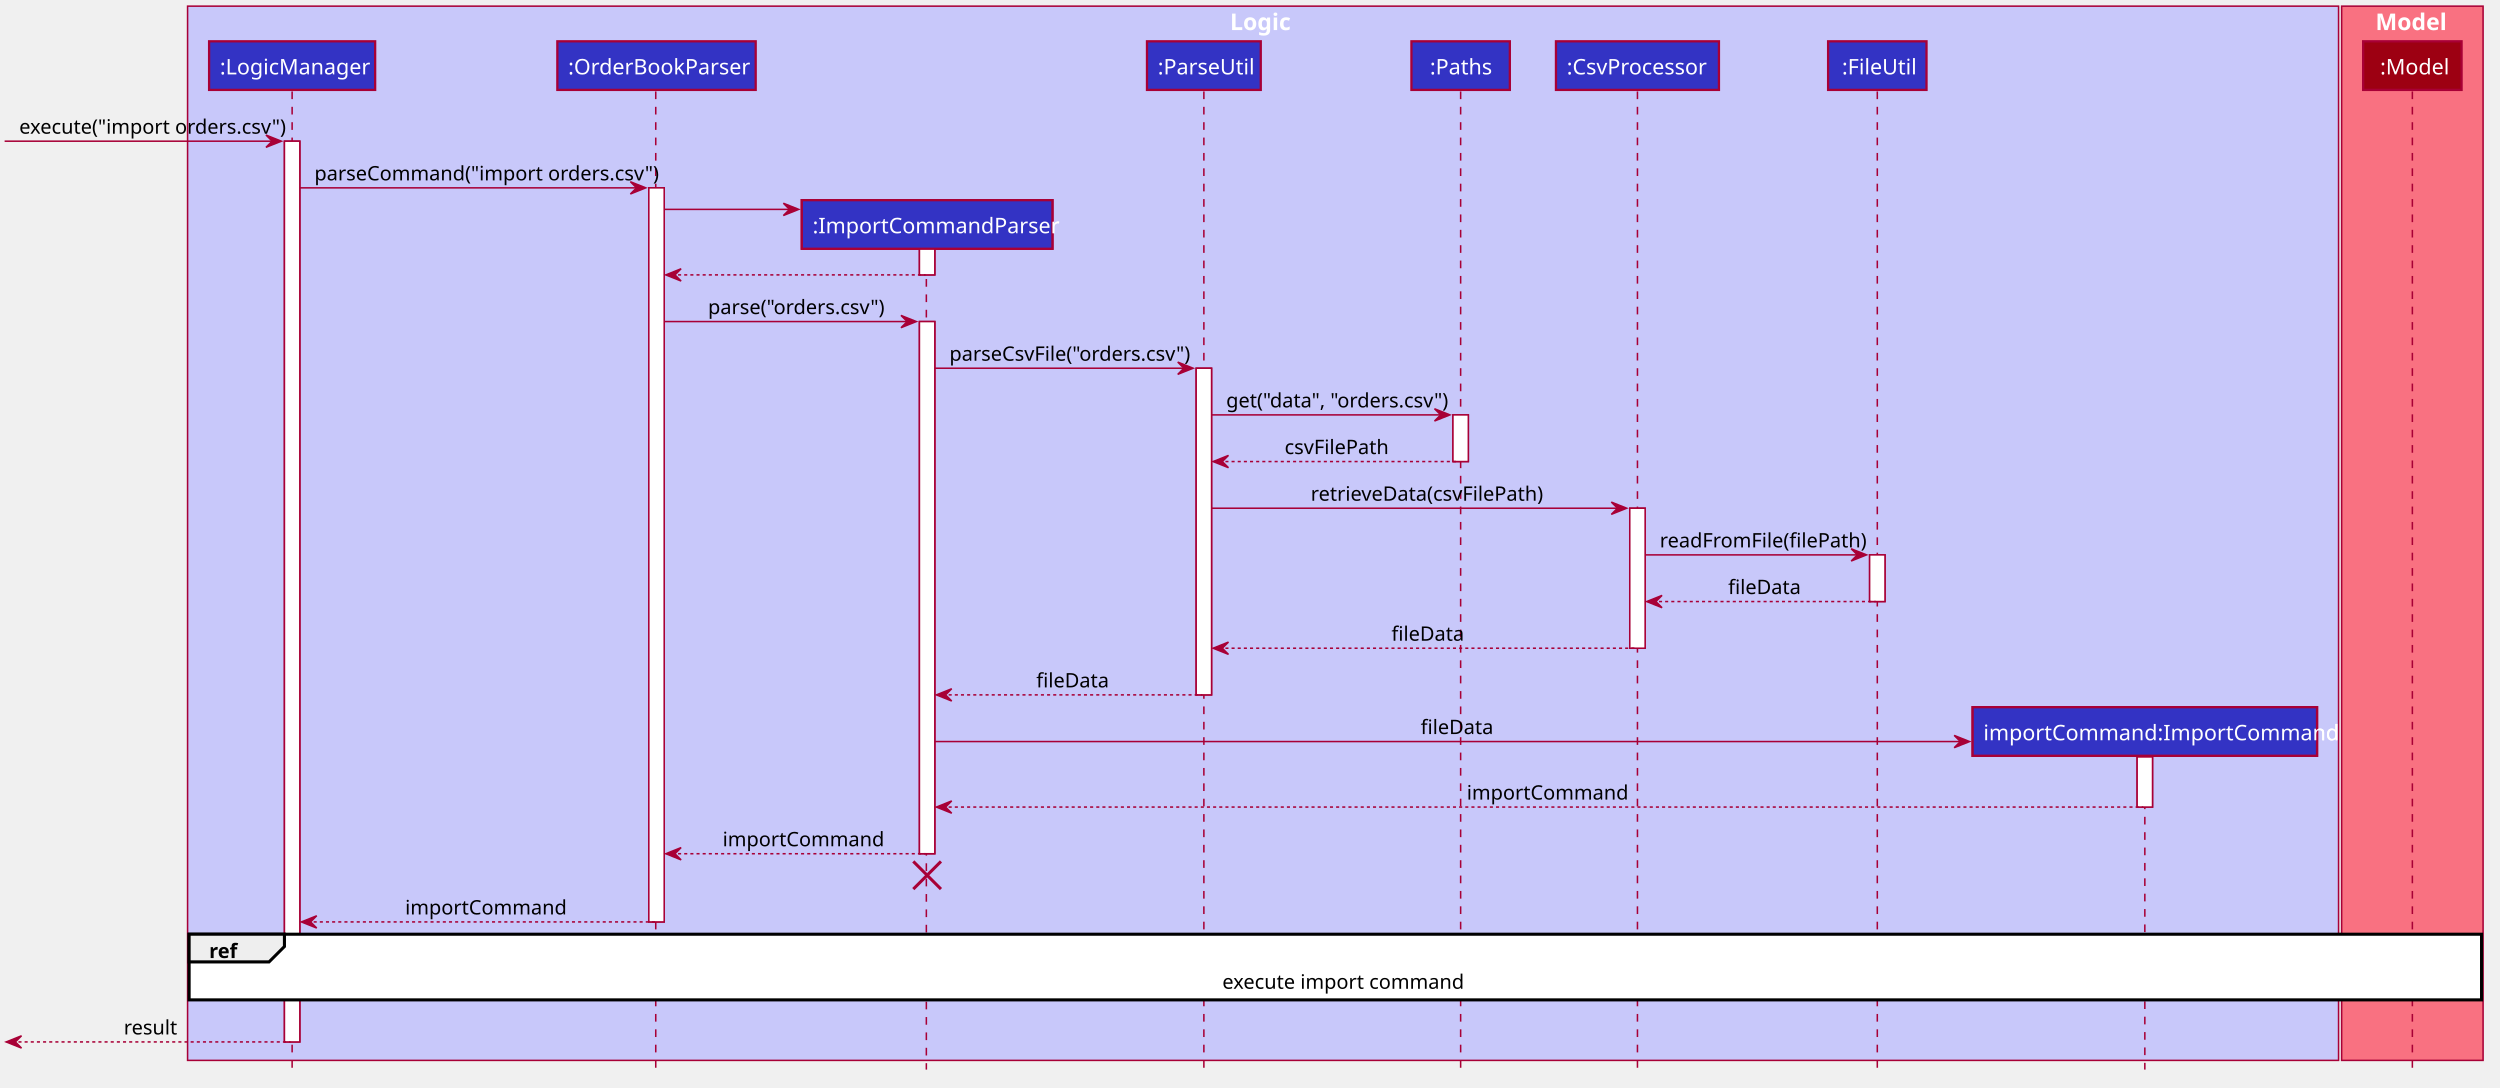
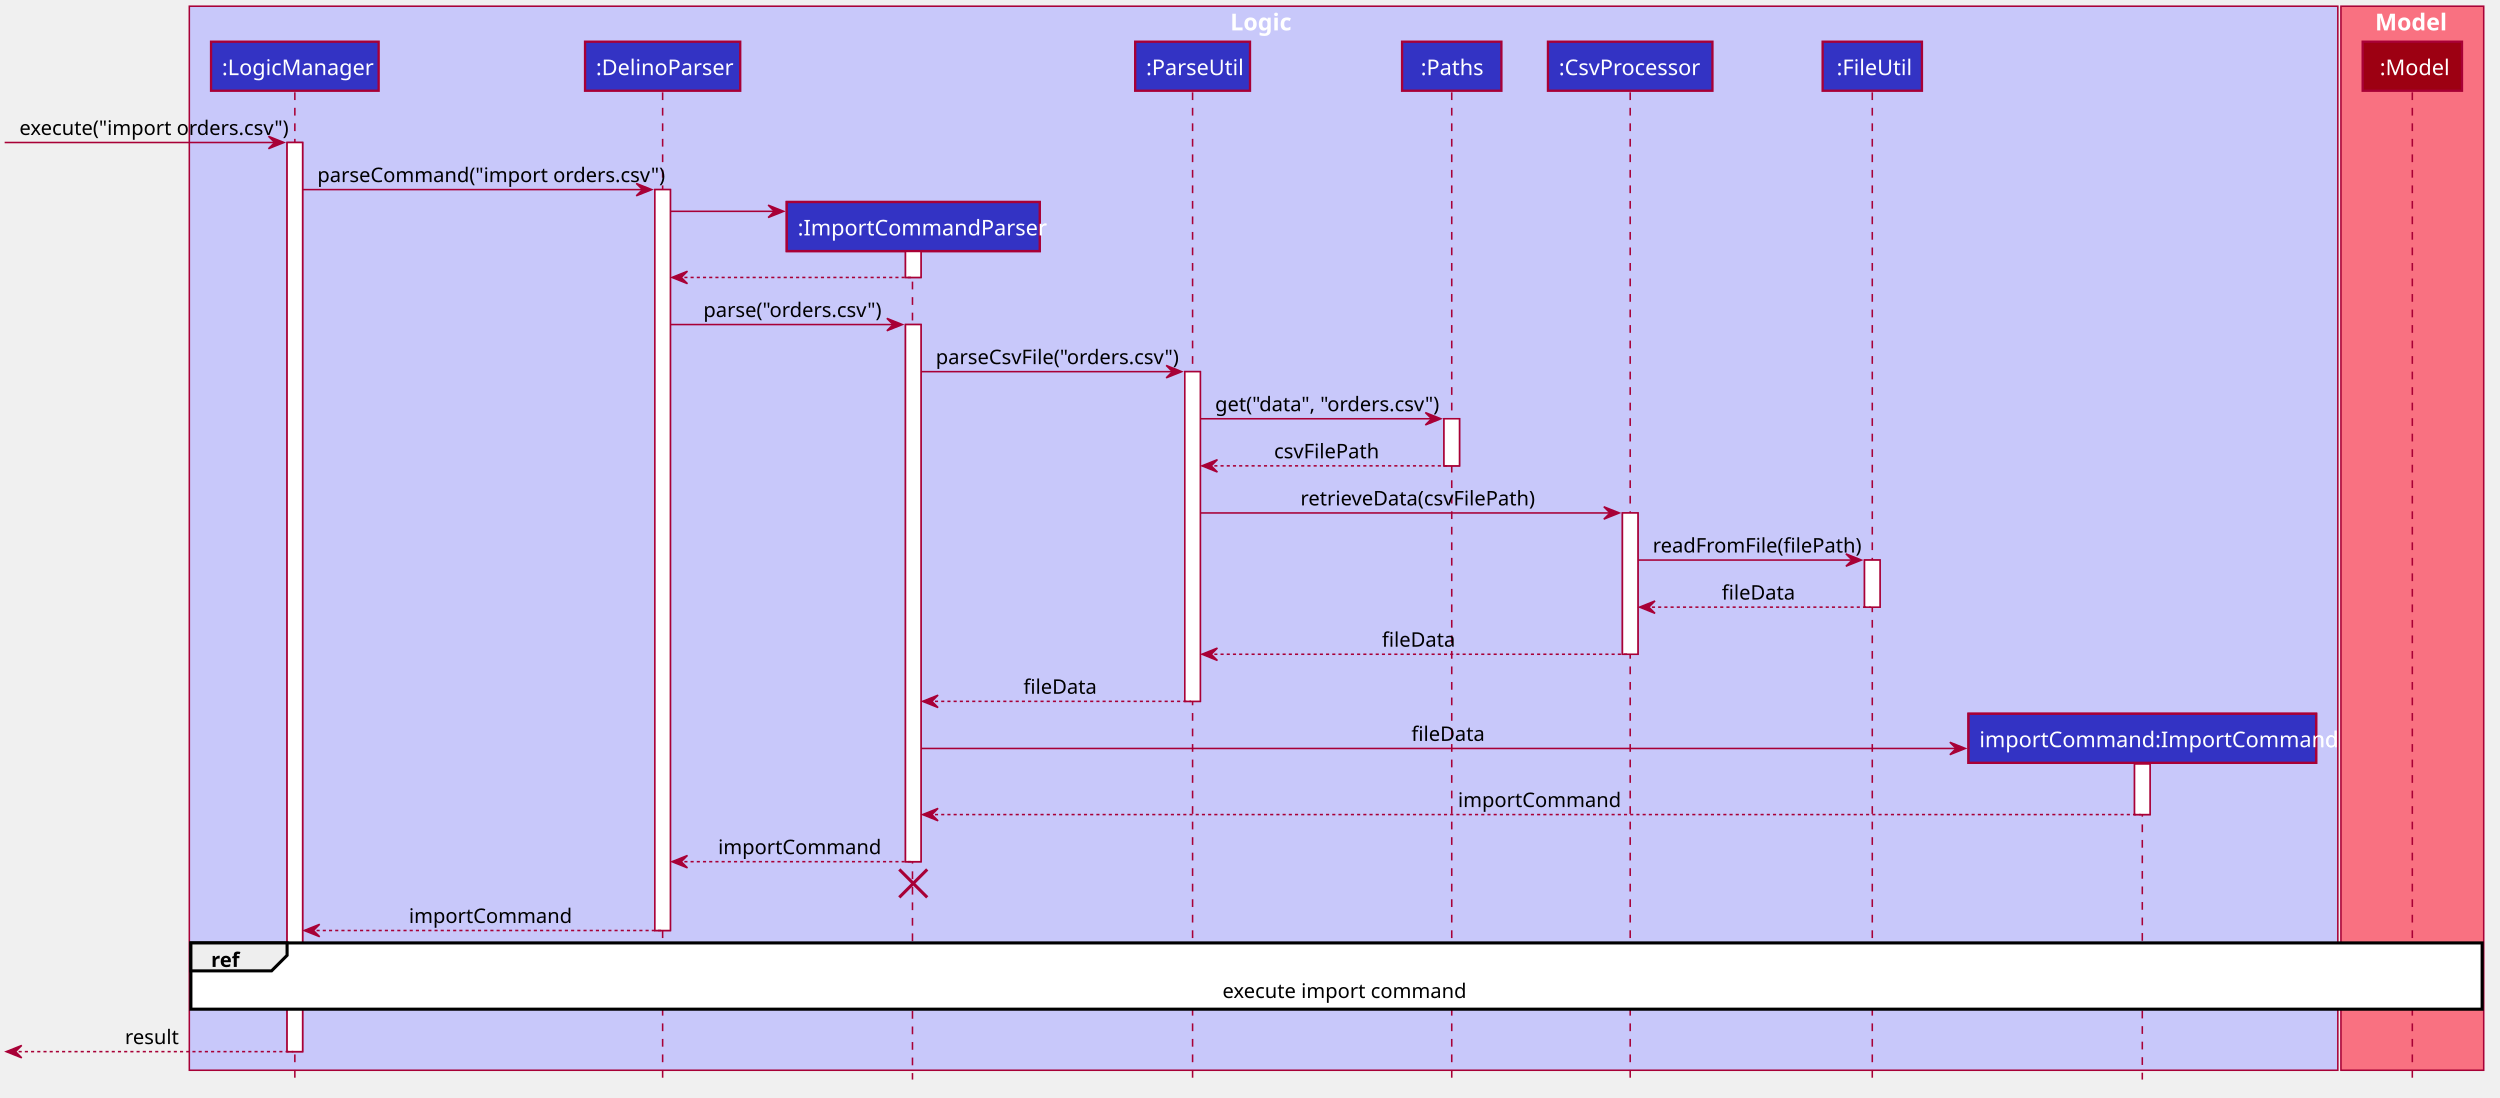
- <svg xmlns="http://www.w3.org/2000/svg" contentScriptType="application/ecmascript" contentStyleType="text/css" height="707px" preserveAspectRatio="none" style="width:1626px;height:707px;" version="1.1" viewBox="0 0 1626 707" width="1626px" zoomAndPan="magnify">
+ <svg xmlns="http://www.w3.org/2000/svg" contentScriptType="application/ecmascript" contentStyleType="text/css" height="707px" preserveAspectRatio="none" style="width:1611px;height:707px;" version="1.1" viewBox="0 0 1611 707" width="1611px" zoomAndPan="magnify">
  <defs />
  <g>
-     <rect fill="#C8C8FA" height="685.672" style="stroke: #A80036; stroke-width: 1.0;" width="1399" x="122" y="4" />
-     <text fill="#FFFFFF" font-family="sans-serif" font-size="15" font-weight="bold" lengthAdjust="spacingAndGlyphs" textLength="39" x="800" y="19.571">Logic</text>
-     <rect fill="#F97181" height="685.672" style="stroke: #A80036; stroke-width: 1.0;" width="92" x="1523" y="4" />
-     <text fill="#FFFFFF" font-family="sans-serif" font-size="15" font-weight="bold" lengthAdjust="spacingAndGlyphs" textLength="44" x="1545" y="19.571">Model</text>
+     <rect fill="#C8C8FA" height="685.672" style="stroke: #A80036; stroke-width: 1.0;" width="1384.5" x="122" y="4" />
+     <text fill="#FFFFFF" font-family="sans-serif" font-size="15" font-weight="bold" lengthAdjust="spacingAndGlyphs" textLength="39" x="792.75" y="19.571">Logic</text>
+     <rect fill="#F97181" height="685.672" style="stroke: #A80036; stroke-width: 1.0;" width="92" x="1508.5" y="4" />
+     <text fill="#FFFFFF" font-family="sans-serif" font-size="15" font-weight="bold" lengthAdjust="spacingAndGlyphs" textLength="44" x="1530.5" y="19.571">Model</text>
    <rect fill="#FFFFFF" height="585.844" style="stroke: #A80036; stroke-width: 1.0;" width="10" x="185" y="91.828" />
    <rect fill="#FFFFFF" height="477.438" style="stroke: #A80036; stroke-width: 1.0;" width="10" x="422" y="122.18" />
-     <rect fill="#FFFFFF" height="32.609" style="stroke: #A80036; stroke-width: 1.0;" width="10" x="598" y="146.18" />
-     <rect fill="#FFFFFF" height="346.125" style="stroke: #A80036; stroke-width: 1.0;" width="10" x="598" y="209.141" />
-     <rect fill="#FFFFFF" height="212.461" style="stroke: #A80036; stroke-width: 1.0;" width="10" x="778" y="239.492" />
-     <rect fill="#FFFFFF" height="30.352" style="stroke: #A80036; stroke-width: 1.0;" width="10" x="945" y="269.844" />
-     <rect fill="#FFFFFF" height="91.055" style="stroke: #A80036; stroke-width: 1.0;" width="10" x="1060" y="330.547" />
-     <rect fill="#FFFFFF" height="30.352" style="stroke: #A80036; stroke-width: 1.0;" width="10" x="1216" y="360.898" />
-     <rect fill="#FFFFFF" height="32.609" style="stroke: #A80036; stroke-width: 1.0;" width="10" x="1390" y="492.305" />
-     <rect fill="#3333C4" height="31.609" style="stroke: #A80036; stroke-width: 1.5;" width="163" x="521.5" y="130.18" />
-     <text fill="#FFFFFF" font-family="sans-serif" font-size="14" lengthAdjust="spacingAndGlyphs" textLength="149" x="528.5" y="151.713">:ImportCommandParser</text>
-     <rect fill="#3333C4" height="31.609" style="stroke: #A80036; stroke-width: 1.5;" width="224" x="1283" y="459.953" />
-     <text fill="#FFFFFF" font-family="sans-serif" font-size="14" lengthAdjust="spacingAndGlyphs" textLength="210" x="1290" y="481.486">importCommand:ImportCommand</text>
+     <rect fill="#FFFFFF" height="32.609" style="stroke: #A80036; stroke-width: 1.0;" width="10" x="583.5" y="146.18" />
+     <rect fill="#FFFFFF" height="346.125" style="stroke: #A80036; stroke-width: 1.0;" width="10" x="583.5" y="209.141" />
+     <rect fill="#FFFFFF" height="212.461" style="stroke: #A80036; stroke-width: 1.0;" width="10" x="763.5" y="239.492" />
+     <rect fill="#FFFFFF" height="30.352" style="stroke: #A80036; stroke-width: 1.0;" width="10" x="930.5" y="269.844" />
+     <rect fill="#FFFFFF" height="91.055" style="stroke: #A80036; stroke-width: 1.0;" width="10" x="1045.5" y="330.547" />
+     <rect fill="#FFFFFF" height="30.352" style="stroke: #A80036; stroke-width: 1.0;" width="10" x="1201.5" y="360.898" />
+     <rect fill="#FFFFFF" height="32.609" style="stroke: #A80036; stroke-width: 1.0;" width="10" x="1375.5" y="492.305" />
+     <rect fill="#3333C4" height="31.609" style="stroke: #A80036; stroke-width: 1.5;" width="163" x="507" y="130.18" />
+     <text fill="#FFFFFF" font-family="sans-serif" font-size="14" lengthAdjust="spacingAndGlyphs" textLength="149" x="514" y="151.713">:ImportCommandParser</text>
+     <rect fill="#3333C4" height="31.609" style="stroke: #A80036; stroke-width: 1.5;" width="224" x="1268.5" y="459.953" />
+     <text fill="#FFFFFF" font-family="sans-serif" font-size="14" lengthAdjust="spacingAndGlyphs" textLength="210" x="1275.5" y="481.486">importCommand:ImportCommand</text>
    <line style="stroke: #A80036; stroke-width: 1.0; stroke-dasharray: 5.0,5.0;" x1="190" x2="190" y1="59.477" y2="695.672" />
-     <line style="stroke: #A80036; stroke-width: 1.0; stroke-dasharray: 5.0,5.0;" x1="426.5" x2="426.5" y1="59.477" y2="695.672" />
-     <line style="stroke: #A80036; stroke-width: 1.0; stroke-dasharray: 5.0,5.0;" x1="602.5" x2="602.5" y1="161.484" y2="695.672" />
-     <line style="stroke: #A80036; stroke-width: 1.0; stroke-dasharray: 5.0,5.0;" x1="783" x2="783" y1="59.477" y2="695.672" />
-     <line style="stroke: #A80036; stroke-width: 1.0; stroke-dasharray: 5.0,5.0;" x1="950" x2="950" y1="59.477" y2="695.672" />
-     <line style="stroke: #A80036; stroke-width: 1.0; stroke-dasharray: 5.0,5.0;" x1="1065" x2="1065" y1="59.477" y2="695.672" />
-     <line style="stroke: #A80036; stroke-width: 1.0; stroke-dasharray: 5.0,5.0;" x1="1221" x2="1221" y1="59.477" y2="695.672" />
-     <line style="stroke: #A80036; stroke-width: 1.0; stroke-dasharray: 5.0,5.0;" x1="1395" x2="1395" y1="491.258" y2="695.672" />
-     <line style="stroke: #A80036; stroke-width: 1.0; stroke-dasharray: 5.0,5.0;" x1="1569" x2="1569" y1="59.477" y2="695.672" />
+     <line style="stroke: #A80036; stroke-width: 1.0; stroke-dasharray: 5.0,5.0;" x1="427" x2="427" y1="59.477" y2="695.672" />
+     <line style="stroke: #A80036; stroke-width: 1.0; stroke-dasharray: 5.0,5.0;" x1="588" x2="588" y1="161.484" y2="695.672" />
+     <line style="stroke: #A80036; stroke-width: 1.0; stroke-dasharray: 5.0,5.0;" x1="768.5" x2="768.5" y1="59.477" y2="695.672" />
+     <line style="stroke: #A80036; stroke-width: 1.0; stroke-dasharray: 5.0,5.0;" x1="935.5" x2="935.5" y1="59.477" y2="695.672" />
+     <line style="stroke: #A80036; stroke-width: 1.0; stroke-dasharray: 5.0,5.0;" x1="1050.5" x2="1050.5" y1="59.477" y2="695.672" />
+     <line style="stroke: #A80036; stroke-width: 1.0; stroke-dasharray: 5.0,5.0;" x1="1206.5" x2="1206.5" y1="59.477" y2="695.672" />
+     <line style="stroke: #A80036; stroke-width: 1.0; stroke-dasharray: 5.0,5.0;" x1="1380.5" x2="1380.5" y1="491.258" y2="695.672" />
+     <line style="stroke: #A80036; stroke-width: 1.0; stroke-dasharray: 5.0,5.0;" x1="1554.5" x2="1554.5" y1="59.477" y2="695.672" />
    <rect fill="#3333C4" height="31.609" style="stroke: #A80036; stroke-width: 1.5;" width="108" x="136" y="26.867" />
    <text fill="#FFFFFF" font-family="sans-serif" font-size="14" lengthAdjust="spacingAndGlyphs" textLength="94" x="143" y="48.4">:LogicManager</text>
-     <rect fill="#3333C4" height="31.609" style="stroke: #A80036; stroke-width: 1.5;" width="129" x="362.5" y="26.867" />
-     <text fill="#FFFFFF" font-family="sans-serif" font-size="14" lengthAdjust="spacingAndGlyphs" textLength="115" x="369.5" y="48.4">:OrderBookParser</text>
-     <rect fill="#3333C4" height="31.609" style="stroke: #A80036; stroke-width: 1.5;" width="74" x="746" y="26.867" />
-     <text fill="#FFFFFF" font-family="sans-serif" font-size="14" lengthAdjust="spacingAndGlyphs" textLength="60" x="753" y="48.4">:ParseUtil</text>
-     <rect fill="#3333C4" height="31.609" style="stroke: #A80036; stroke-width: 1.5;" width="64" x="918" y="26.867" />
-     <text fill="#FFFFFF" font-family="sans-serif" font-size="14" lengthAdjust="spacingAndGlyphs" textLength="40" x="930" y="48.4">:Paths</text>
-     <rect fill="#3333C4" height="31.609" style="stroke: #A80036; stroke-width: 1.5;" width="106" x="1012" y="26.867" />
-     <text fill="#FFFFFF" font-family="sans-serif" font-size="14" lengthAdjust="spacingAndGlyphs" textLength="92" x="1019" y="48.4">:CsvProcessor</text>
-     <rect fill="#3333C4" height="31.609" style="stroke: #A80036; stroke-width: 1.5;" width="64" x="1189" y="26.867" />
-     <text fill="#FFFFFF" font-family="sans-serif" font-size="14" lengthAdjust="spacingAndGlyphs" textLength="46" x="1198" y="48.4">:FileUtil</text>
-     <rect fill="#9D0012" height="31.609" style="stroke: #A80036; stroke-width: 1.5;" width="64" x="1537" y="26.867" />
-     <text fill="#FFFFFF" font-family="sans-serif" font-size="14" lengthAdjust="spacingAndGlyphs" textLength="42" x="1548" y="48.4">:Model</text>
+     <rect fill="#3333C4" height="31.609" style="stroke: #A80036; stroke-width: 1.5;" width="100" x="377" y="26.867" />
+     <text fill="#FFFFFF" font-family="sans-serif" font-size="14" lengthAdjust="spacingAndGlyphs" textLength="86" x="384" y="48.4">:DelinoParser</text>
+     <rect fill="#3333C4" height="31.609" style="stroke: #A80036; stroke-width: 1.5;" width="74" x="731.5" y="26.867" />
+     <text fill="#FFFFFF" font-family="sans-serif" font-size="14" lengthAdjust="spacingAndGlyphs" textLength="60" x="738.5" y="48.4">:ParseUtil</text>
+     <rect fill="#3333C4" height="31.609" style="stroke: #A80036; stroke-width: 1.5;" width="64" x="903.5" y="26.867" />
+     <text fill="#FFFFFF" font-family="sans-serif" font-size="14" lengthAdjust="spacingAndGlyphs" textLength="40" x="915.5" y="48.4">:Paths</text>
+     <rect fill="#3333C4" height="31.609" style="stroke: #A80036; stroke-width: 1.5;" width="106" x="997.5" y="26.867" />
+     <text fill="#FFFFFF" font-family="sans-serif" font-size="14" lengthAdjust="spacingAndGlyphs" textLength="92" x="1004.5" y="48.4">:CsvProcessor</text>
+     <rect fill="#3333C4" height="31.609" style="stroke: #A80036; stroke-width: 1.5;" width="64" x="1174.5" y="26.867" />
+     <text fill="#FFFFFF" font-family="sans-serif" font-size="14" lengthAdjust="spacingAndGlyphs" textLength="46" x="1183.5" y="48.4">:FileUtil</text>
+     <rect fill="#9D0012" height="31.609" style="stroke: #A80036; stroke-width: 1.5;" width="64" x="1522.5" y="26.867" />
+     <text fill="#FFFFFF" font-family="sans-serif" font-size="14" lengthAdjust="spacingAndGlyphs" textLength="42" x="1533.5" y="48.4">:Model</text>
    <rect fill="#FFFFFF" height="585.844" style="stroke: #A80036; stroke-width: 1.0;" width="10" x="185" y="91.828" />
    <rect fill="#FFFFFF" height="477.438" style="stroke: #A80036; stroke-width: 1.0;" width="10" x="422" y="122.18" />
-     <rect fill="#FFFFFF" height="32.609" style="stroke: #A80036; stroke-width: 1.0;" width="10" x="598" y="146.18" />
-     <rect fill="#FFFFFF" height="346.125" style="stroke: #A80036; stroke-width: 1.0;" width="10" x="598" y="209.141" />
-     <rect fill="#FFFFFF" height="212.461" style="stroke: #A80036; stroke-width: 1.0;" width="10" x="778" y="239.492" />
-     <rect fill="#FFFFFF" height="30.352" style="stroke: #A80036; stroke-width: 1.0;" width="10" x="945" y="269.844" />
-     <rect fill="#FFFFFF" height="91.055" style="stroke: #A80036; stroke-width: 1.0;" width="10" x="1060" y="330.547" />
-     <rect fill="#FFFFFF" height="30.352" style="stroke: #A80036; stroke-width: 1.0;" width="10" x="1216" y="360.898" />
-     <rect fill="#FFFFFF" height="32.609" style="stroke: #A80036; stroke-width: 1.0;" width="10" x="1390" y="492.305" />
+     <rect fill="#FFFFFF" height="32.609" style="stroke: #A80036; stroke-width: 1.0;" width="10" x="583.5" y="146.18" />
+     <rect fill="#FFFFFF" height="346.125" style="stroke: #A80036; stroke-width: 1.0;" width="10" x="583.5" y="209.141" />
+     <rect fill="#FFFFFF" height="212.461" style="stroke: #A80036; stroke-width: 1.0;" width="10" x="763.5" y="239.492" />
+     <rect fill="#FFFFFF" height="30.352" style="stroke: #A80036; stroke-width: 1.0;" width="10" x="930.5" y="269.844" />
+     <rect fill="#FFFFFF" height="91.055" style="stroke: #A80036; stroke-width: 1.0;" width="10" x="1045.5" y="330.547" />
+     <rect fill="#FFFFFF" height="30.352" style="stroke: #A80036; stroke-width: 1.0;" width="10" x="1201.5" y="360.898" />
+     <rect fill="#FFFFFF" height="32.609" style="stroke: #A80036; stroke-width: 1.0;" width="10" x="1375.5" y="492.305" />
    <polygon fill="#A80036" points="173,87.828,183,91.828,173,95.828,177,91.828" style="stroke: #A80036; stroke-width: 1.0;" />
    <line style="stroke: #A80036; stroke-width: 1.0;" x1="3" x2="179" y1="91.828" y2="91.828" />
    <text fill="#000000" font-family="sans-serif" font-size="13" lengthAdjust="spacingAndGlyphs" textLength="163" x="12.5" y="86.972">execute("import orders.csv")</text>
    <polygon fill="#A80036" points="410,118.18,420,122.18,410,126.18,414,122.18" style="stroke: #A80036; stroke-width: 1.0;" />
    <line style="stroke: #A80036; stroke-width: 1.0;" x1="195" x2="416" y1="122.18" y2="122.18" />
    <text fill="#000000" font-family="sans-serif" font-size="13" lengthAdjust="spacingAndGlyphs" textLength="208" x="204.5" y="117.323">parseCommand("import orders.csv")</text>
-     <polygon fill="#A80036" points="509.5,132.18,519.5,136.18,509.5,140.18,513.5,136.18" style="stroke: #A80036; stroke-width: 1.0;" />
-     <line style="stroke: #A80036; stroke-width: 1.0;" x1="432" x2="515.5" y1="136.18" y2="136.18" />
-     <rect fill="#3333C4" height="31.609" style="stroke: #A80036; stroke-width: 1.5;" width="163" x="521.5" y="130.18" />
-     <text fill="#FFFFFF" font-family="sans-serif" font-size="14" lengthAdjust="spacingAndGlyphs" textLength="149" x="528.5" y="151.713">:ImportCommandParser</text>
+     <polygon fill="#A80036" points="495,132.18,505,136.18,495,140.18,499,136.18" style="stroke: #A80036; stroke-width: 1.0;" />
+     <line style="stroke: #A80036; stroke-width: 1.0;" x1="432" x2="501" y1="136.18" y2="136.18" />
+     <rect fill="#3333C4" height="31.609" style="stroke: #A80036; stroke-width: 1.5;" width="163" x="507" y="130.18" />
+     <text fill="#FFFFFF" font-family="sans-serif" font-size="14" lengthAdjust="spacingAndGlyphs" textLength="149" x="514" y="151.713">:ImportCommandParser</text>
    <polygon fill="#A80036" points="443,174.789,433,178.789,443,182.789,439,178.789" style="stroke: #A80036; stroke-width: 1.0;" />
-     <line style="stroke: #A80036; stroke-width: 1.0; stroke-dasharray: 2.0,2.0;" x1="437" x2="602" y1="178.789" y2="178.789" />
-     <polygon fill="#A80036" points="586,205.141,596,209.141,586,213.141,590,209.141" style="stroke: #A80036; stroke-width: 1.0;" />
-     <line style="stroke: #A80036; stroke-width: 1.0;" x1="432" x2="592" y1="209.141" y2="209.141" />
-     <text fill="#000000" font-family="sans-serif" font-size="13" lengthAdjust="spacingAndGlyphs" textLength="109" x="460.5" y="204.284">parse("orders.csv")</text>
-     <polygon fill="#A80036" points="766,235.492,776,239.492,766,243.492,770,239.492" style="stroke: #A80036; stroke-width: 1.0;" />
-     <line style="stroke: #A80036; stroke-width: 1.0;" x1="608" x2="772" y1="239.492" y2="239.492" />
-     <text fill="#000000" font-family="sans-serif" font-size="13" lengthAdjust="spacingAndGlyphs" textLength="151" x="617.5" y="234.636">parseCsvFile("orders.csv")</text>
-     <polygon fill="#A80036" points="933,265.844,943,269.844,933,273.844,937,269.844" style="stroke: #A80036; stroke-width: 1.0;" />
-     <line style="stroke: #A80036; stroke-width: 1.0;" x1="788" x2="939" y1="269.844" y2="269.844" />
-     <text fill="#000000" font-family="sans-serif" font-size="13" lengthAdjust="spacingAndGlyphs" textLength="138" x="797.5" y="264.987">get("data", "orders.csv")</text>
-     <polygon fill="#A80036" points="799,296.195,789,300.195,799,304.195,795,300.195" style="stroke: #A80036; stroke-width: 1.0;" />
-     <line style="stroke: #A80036; stroke-width: 1.0; stroke-dasharray: 2.0,2.0;" x1="793" x2="949" y1="300.195" y2="300.195" />
-     <text fill="#000000" font-family="sans-serif" font-size="13" lengthAdjust="spacingAndGlyphs" textLength="67" x="835.5" y="295.339">csvFilePath</text>
-     <polygon fill="#A80036" points="1048,326.547,1058,330.547,1048,334.547,1052,330.547" style="stroke: #A80036; stroke-width: 1.0;" />
-     <line style="stroke: #A80036; stroke-width: 1.0;" x1="788" x2="1054" y1="330.547" y2="330.547" />
-     <text fill="#000000" font-family="sans-serif" font-size="13" lengthAdjust="spacingAndGlyphs" textLength="143" x="852.5" y="325.69">retrieveData(csvFilePath)</text>
-     <polygon fill="#A80036" points="1204,356.898,1214,360.898,1204,364.898,1208,360.898" style="stroke: #A80036; stroke-width: 1.0;" />
-     <line style="stroke: #A80036; stroke-width: 1.0;" x1="1070" x2="1210" y1="360.898" y2="360.898" />
-     <text fill="#000000" font-family="sans-serif" font-size="13" lengthAdjust="spacingAndGlyphs" textLength="127" x="1079.5" y="356.042">readFromFile(filePath)</text>
-     <polygon fill="#A80036" points="1081,387.25,1071,391.25,1081,395.25,1077,391.25" style="stroke: #A80036; stroke-width: 1.0;" />
-     <line style="stroke: #A80036; stroke-width: 1.0; stroke-dasharray: 2.0,2.0;" x1="1075" x2="1220" y1="391.25" y2="391.25" />
-     <text fill="#000000" font-family="sans-serif" font-size="13" lengthAdjust="spacingAndGlyphs" textLength="43" x="1124" y="386.394">fileData</text>
-     <polygon fill="#A80036" points="799,417.602,789,421.602,799,425.602,795,421.602" style="stroke: #A80036; stroke-width: 1.0;" />
-     <line style="stroke: #A80036; stroke-width: 1.0; stroke-dasharray: 2.0,2.0;" x1="793" x2="1064" y1="421.602" y2="421.602" />
-     <text fill="#000000" font-family="sans-serif" font-size="13" lengthAdjust="spacingAndGlyphs" textLength="43" x="905" y="416.745">fileData</text>
-     <polygon fill="#A80036" points="619,447.953,609,451.953,619,455.953,615,451.953" style="stroke: #A80036; stroke-width: 1.0;" />
-     <line style="stroke: #A80036; stroke-width: 1.0; stroke-dasharray: 2.0,2.0;" x1="613" x2="782" y1="451.953" y2="451.953" />
-     <text fill="#000000" font-family="sans-serif" font-size="13" lengthAdjust="spacingAndGlyphs" textLength="43" x="674" y="447.097">fileData</text>
-     <polygon fill="#A80036" points="1271,478.305,1281,482.305,1271,486.305,1275,482.305" style="stroke: #A80036; stroke-width: 1.0;" />
-     <line style="stroke: #A80036; stroke-width: 1.0;" x1="608" x2="1277" y1="482.305" y2="482.305" />
-     <text fill="#000000" font-family="sans-serif" font-size="13" lengthAdjust="spacingAndGlyphs" textLength="43" x="924" y="477.448">fileData</text>
-     <rect fill="#3333C4" height="31.609" style="stroke: #A80036; stroke-width: 1.5;" width="224" x="1283" y="459.953" />
-     <text fill="#FFFFFF" font-family="sans-serif" font-size="14" lengthAdjust="spacingAndGlyphs" textLength="210" x="1290" y="481.486">importCommand:ImportCommand</text>
-     <polygon fill="#A80036" points="619,520.914,609,524.914,619,528.914,615,524.914" style="stroke: #A80036; stroke-width: 1.0;" />
-     <line style="stroke: #A80036; stroke-width: 1.0; stroke-dasharray: 2.0,2.0;" x1="613" x2="1394" y1="524.914" y2="524.914" />
-     <text fill="#000000" font-family="sans-serif" font-size="13" lengthAdjust="spacingAndGlyphs" textLength="95" x="954" y="520.058">importCommand</text>
+     <line style="stroke: #A80036; stroke-width: 1.0; stroke-dasharray: 2.0,2.0;" x1="437" x2="587.5" y1="178.789" y2="178.789" />
+     <polygon fill="#A80036" points="571.5,205.141,581.5,209.141,571.5,213.141,575.5,209.141" style="stroke: #A80036; stroke-width: 1.0;" />
+     <line style="stroke: #A80036; stroke-width: 1.0;" x1="432" x2="577.5" y1="209.141" y2="209.141" />
+     <text fill="#000000" font-family="sans-serif" font-size="13" lengthAdjust="spacingAndGlyphs" textLength="109" x="453.25" y="204.284">parse("orders.csv")</text>
+     <polygon fill="#A80036" points="751.5,235.492,761.5,239.492,751.5,243.492,755.5,239.492" style="stroke: #A80036; stroke-width: 1.0;" />
+     <line style="stroke: #A80036; stroke-width: 1.0;" x1="593.5" x2="757.5" y1="239.492" y2="239.492" />
+     <text fill="#000000" font-family="sans-serif" font-size="13" lengthAdjust="spacingAndGlyphs" textLength="151" x="603" y="234.636">parseCsvFile("orders.csv")</text>
+     <polygon fill="#A80036" points="918.5,265.844,928.5,269.844,918.5,273.844,922.5,269.844" style="stroke: #A80036; stroke-width: 1.0;" />
+     <line style="stroke: #A80036; stroke-width: 1.0;" x1="773.5" x2="924.5" y1="269.844" y2="269.844" />
+     <text fill="#000000" font-family="sans-serif" font-size="13" lengthAdjust="spacingAndGlyphs" textLength="138" x="783" y="264.987">get("data", "orders.csv")</text>
+     <polygon fill="#A80036" points="784.5,296.195,774.5,300.195,784.5,304.195,780.5,300.195" style="stroke: #A80036; stroke-width: 1.0;" />
+     <line style="stroke: #A80036; stroke-width: 1.0; stroke-dasharray: 2.0,2.0;" x1="778.5" x2="934.5" y1="300.195" y2="300.195" />
+     <text fill="#000000" font-family="sans-serif" font-size="13" lengthAdjust="spacingAndGlyphs" textLength="67" x="821" y="295.339">csvFilePath</text>
+     <polygon fill="#A80036" points="1033.5,326.547,1043.5,330.547,1033.5,334.547,1037.5,330.547" style="stroke: #A80036; stroke-width: 1.0;" />
+     <line style="stroke: #A80036; stroke-width: 1.0;" x1="773.5" x2="1039.5" y1="330.547" y2="330.547" />
+     <text fill="#000000" font-family="sans-serif" font-size="13" lengthAdjust="spacingAndGlyphs" textLength="143" x="838" y="325.69">retrieveData(csvFilePath)</text>
+     <polygon fill="#A80036" points="1189.5,356.898,1199.5,360.898,1189.5,364.898,1193.5,360.898" style="stroke: #A80036; stroke-width: 1.0;" />
+     <line style="stroke: #A80036; stroke-width: 1.0;" x1="1055.5" x2="1195.5" y1="360.898" y2="360.898" />
+     <text fill="#000000" font-family="sans-serif" font-size="13" lengthAdjust="spacingAndGlyphs" textLength="127" x="1065" y="356.042">readFromFile(filePath)</text>
+     <polygon fill="#A80036" points="1066.5,387.25,1056.5,391.25,1066.5,395.25,1062.5,391.25" style="stroke: #A80036; stroke-width: 1.0;" />
+     <line style="stroke: #A80036; stroke-width: 1.0; stroke-dasharray: 2.0,2.0;" x1="1060.5" x2="1205.5" y1="391.25" y2="391.25" />
+     <text fill="#000000" font-family="sans-serif" font-size="13" lengthAdjust="spacingAndGlyphs" textLength="43" x="1109.5" y="386.394">fileData</text>
+     <polygon fill="#A80036" points="784.5,417.602,774.5,421.602,784.5,425.602,780.5,421.602" style="stroke: #A80036; stroke-width: 1.0;" />
+     <line style="stroke: #A80036; stroke-width: 1.0; stroke-dasharray: 2.0,2.0;" x1="778.5" x2="1049.5" y1="421.602" y2="421.602" />
+     <text fill="#000000" font-family="sans-serif" font-size="13" lengthAdjust="spacingAndGlyphs" textLength="43" x="890.5" y="416.745">fileData</text>
+     <polygon fill="#A80036" points="604.5,447.953,594.5,451.953,604.5,455.953,600.5,451.953" style="stroke: #A80036; stroke-width: 1.0;" />
+     <line style="stroke: #A80036; stroke-width: 1.0; stroke-dasharray: 2.0,2.0;" x1="598.5" x2="767.5" y1="451.953" y2="451.953" />
+     <text fill="#000000" font-family="sans-serif" font-size="13" lengthAdjust="spacingAndGlyphs" textLength="43" x="659.5" y="447.097">fileData</text>
+     <polygon fill="#A80036" points="1256.5,478.305,1266.5,482.305,1256.5,486.305,1260.5,482.305" style="stroke: #A80036; stroke-width: 1.0;" />
+     <line style="stroke: #A80036; stroke-width: 1.0;" x1="593.5" x2="1262.5" y1="482.305" y2="482.305" />
+     <text fill="#000000" font-family="sans-serif" font-size="13" lengthAdjust="spacingAndGlyphs" textLength="43" x="909.5" y="477.448">fileData</text>
+     <rect fill="#3333C4" height="31.609" style="stroke: #A80036; stroke-width: 1.5;" width="224" x="1268.5" y="459.953" />
+     <text fill="#FFFFFF" font-family="sans-serif" font-size="14" lengthAdjust="spacingAndGlyphs" textLength="210" x="1275.5" y="481.486">importCommand:ImportCommand</text>
+     <polygon fill="#A80036" points="604.5,520.914,594.5,524.914,604.5,528.914,600.5,524.914" style="stroke: #A80036; stroke-width: 1.0;" />
+     <line style="stroke: #A80036; stroke-width: 1.0; stroke-dasharray: 2.0,2.0;" x1="598.5" x2="1379.5" y1="524.914" y2="524.914" />
+     <text fill="#000000" font-family="sans-serif" font-size="13" lengthAdjust="spacingAndGlyphs" textLength="95" x="939.5" y="520.058">importCommand</text>
    <polygon fill="#A80036" points="443,551.266,433,555.266,443,559.266,439,555.266" style="stroke: #A80036; stroke-width: 1.0;" />
-     <line style="stroke: #A80036; stroke-width: 1.0; stroke-dasharray: 2.0,2.0;" x1="437" x2="602" y1="555.266" y2="555.266" />
-     <text fill="#000000" font-family="sans-serif" font-size="13" lengthAdjust="spacingAndGlyphs" textLength="95" x="470" y="550.409">importCommand</text>
-     <line style="stroke: #A80036; stroke-width: 2.0;" x1="594" x2="612" y1="560.266" y2="578.266" />
-     <line style="stroke: #A80036; stroke-width: 2.0;" x1="594" x2="612" y1="578.266" y2="560.266" />
+     <line style="stroke: #A80036; stroke-width: 1.0; stroke-dasharray: 2.0,2.0;" x1="437" x2="587.5" y1="555.266" y2="555.266" />
+     <text fill="#000000" font-family="sans-serif" font-size="13" lengthAdjust="spacingAndGlyphs" textLength="95" x="462.75" y="550.409">importCommand</text>
+     <line style="stroke: #A80036; stroke-width: 2.0;" x1="579.5" x2="597.5" y1="560.266" y2="578.266" />
+     <line style="stroke: #A80036; stroke-width: 2.0;" x1="579.5" x2="597.5" y1="578.266" y2="560.266" />
    <polygon fill="#A80036" points="206,595.617,196,599.617,206,603.617,202,599.617" style="stroke: #A80036; stroke-width: 1.0;" />
    <line style="stroke: #A80036; stroke-width: 1.0; stroke-dasharray: 2.0,2.0;" x1="200" x2="426" y1="599.617" y2="599.617" />
    <text fill="#000000" font-family="sans-serif" font-size="13" lengthAdjust="spacingAndGlyphs" textLength="95" x="263.5" y="594.761">importCommand</text>
-     <rect fill="#FFFFFF" height="42.703" style="stroke: #000000; stroke-width: 2.0;" width="1491" x="123" y="607.617" />
+     <rect fill="#FFFFFF" height="42.703" style="stroke: #000000; stroke-width: 2.0;" width="1476.5" x="123" y="607.617" />
    <polygon fill="#EEEEEE" points="123,607.617,185,607.617,185,615.617,175,625.617,123,625.617,123,607.617" style="stroke: #000000; stroke-width: 2.0;" />
    <text fill="#000000" font-family="sans-serif" font-size="13" font-weight="bold" lengthAdjust="spacingAndGlyphs" textLength="17" x="136" y="623.112">ref</text>
-     <text fill="#000000" font-family="sans-serif" font-size="13" lengthAdjust="spacingAndGlyphs" textLength="147" x="795" y="643.112">execute import command</text>
+     <text fill="#000000" font-family="sans-serif" font-size="13" lengthAdjust="spacingAndGlyphs" textLength="147" x="787.75" y="643.112">execute import command</text>
    <polygon fill="#A80036" points="14,673.672,4,677.672,14,681.672,10,677.672" style="stroke: #A80036; stroke-width: 1.0;" />
    <line style="stroke: #A80036; stroke-width: 1.0; stroke-dasharray: 2.0,2.0;" x1="8" x2="189" y1="677.672" y2="677.672" />
    <text fill="#000000" font-family="sans-serif" font-size="13" lengthAdjust="spacingAndGlyphs" textLength="32" x="80.5" y="672.815">result</text>
  </g>
</svg>
